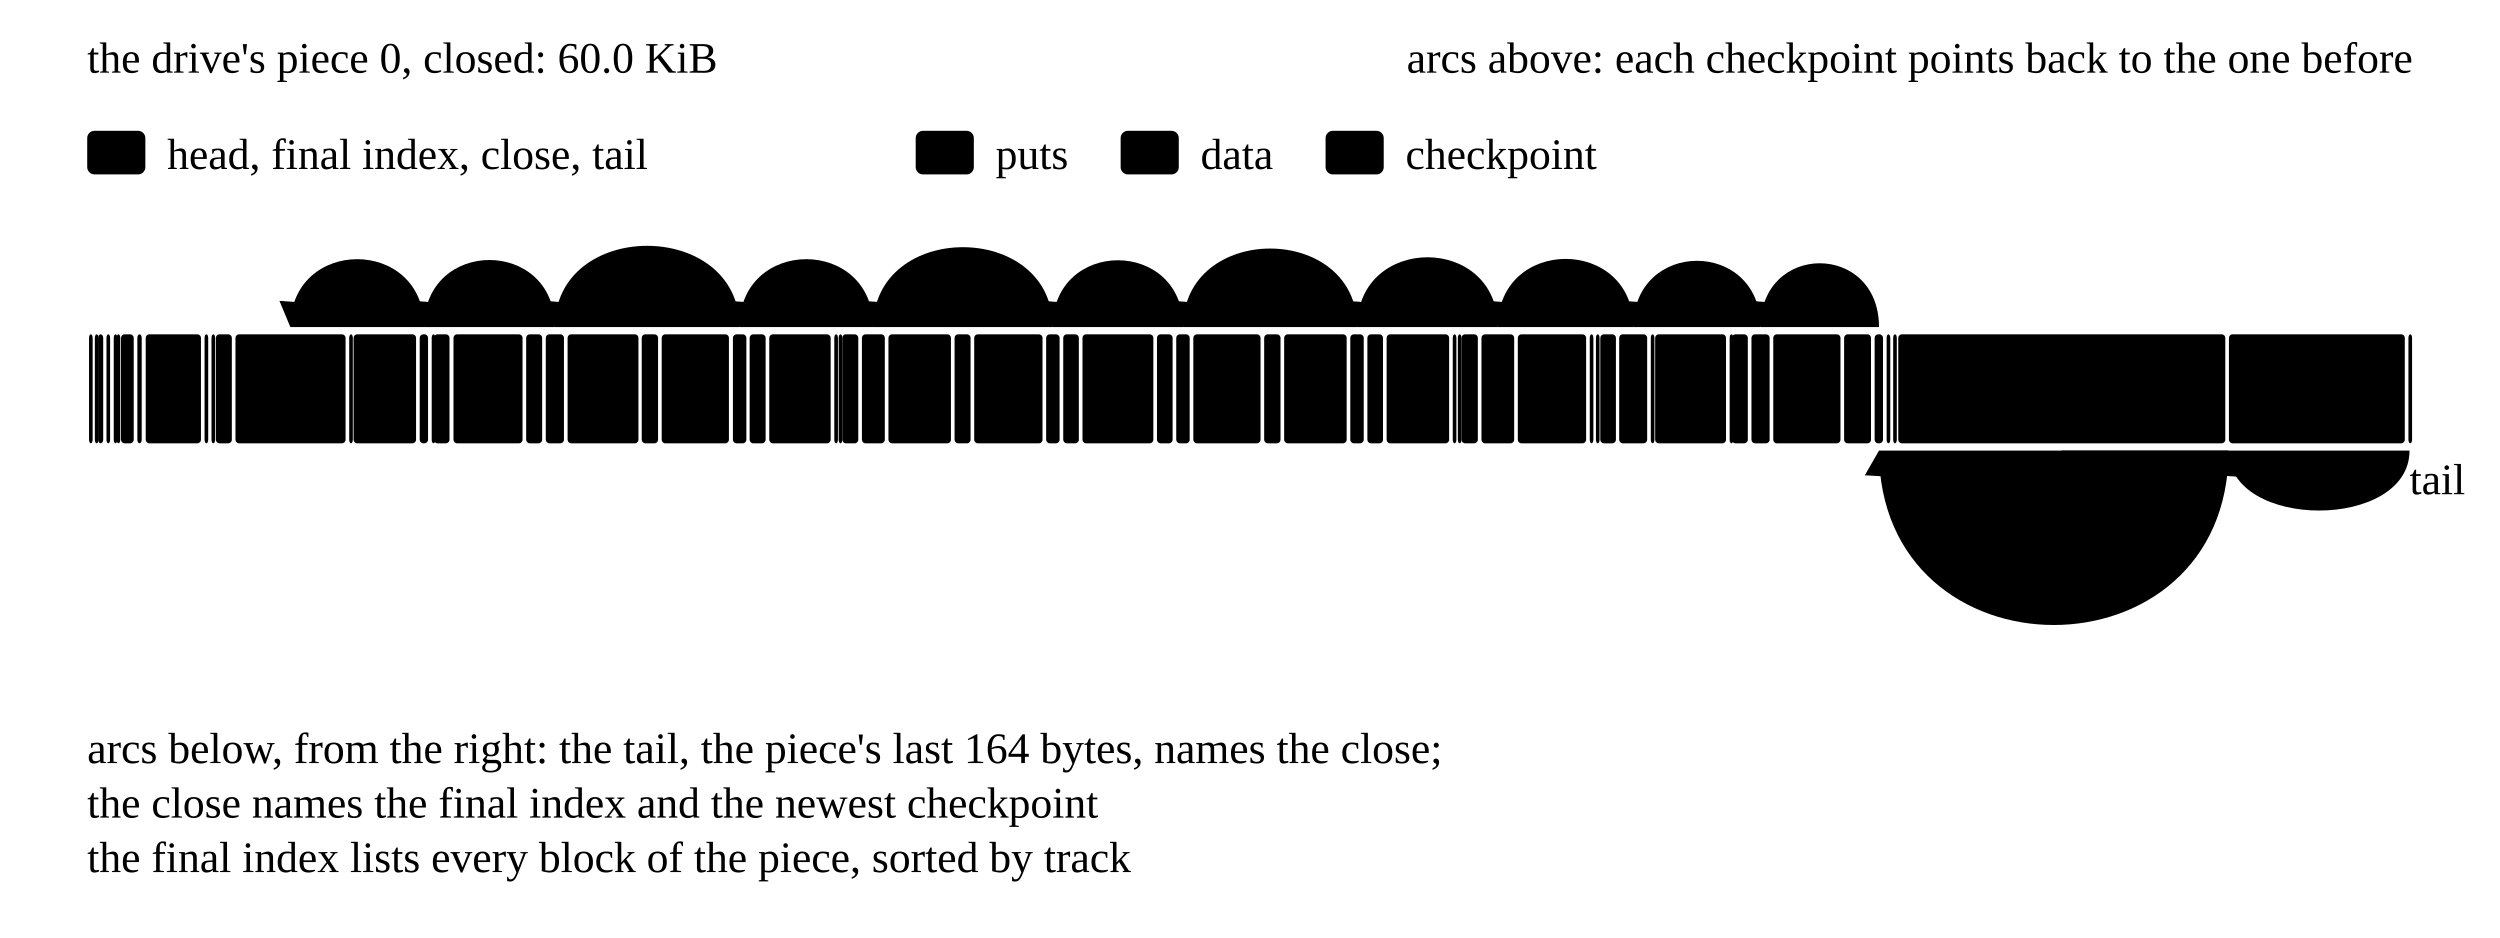
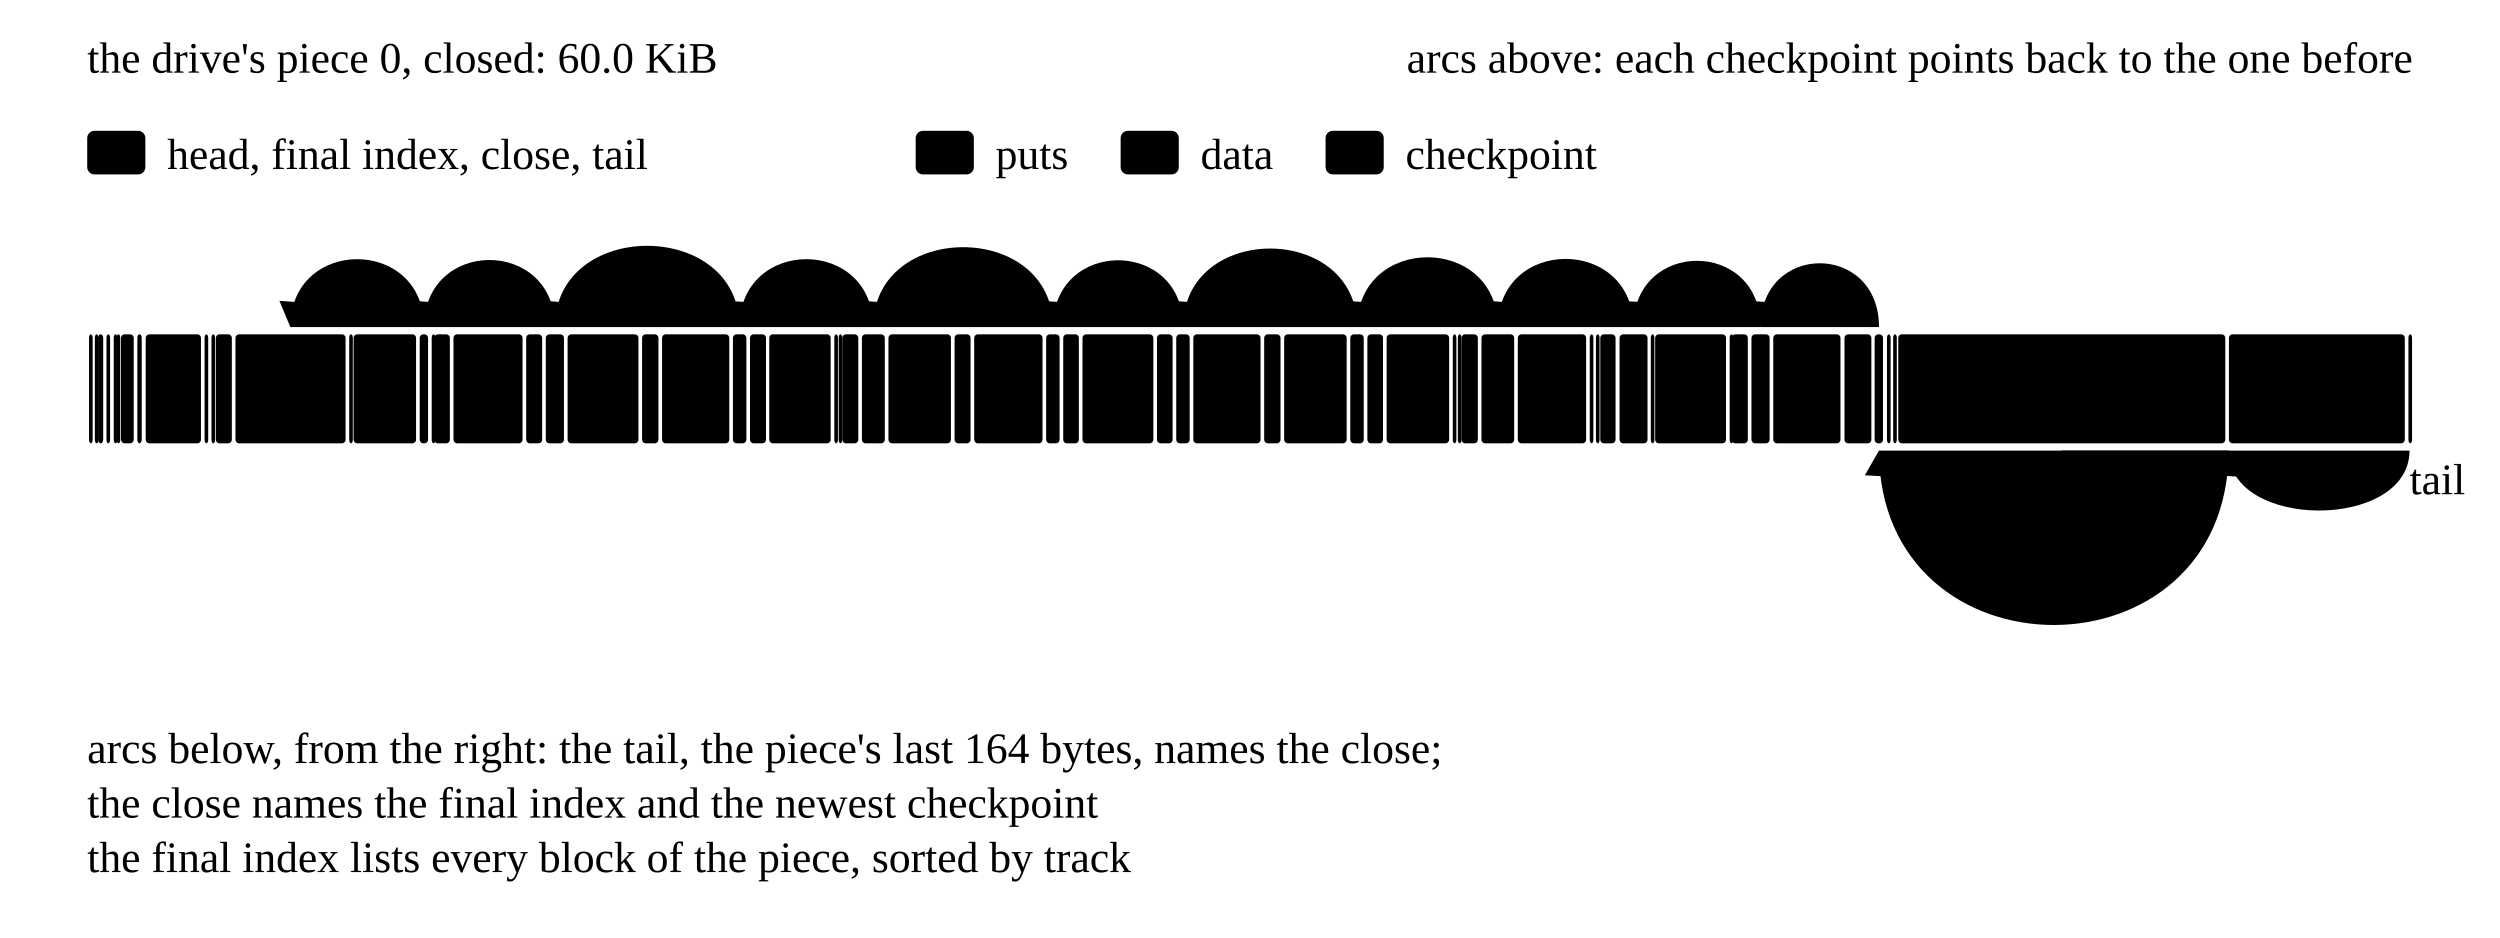
<svg xmlns="http://www.w3.org/2000/svg" class="ww-svg" viewBox="0 0 688 258" width="688" height="258" role="img" aria-label="A closed piece of 60.0 KiB: 12 checkpoints, each pointing back to the one before; a final index after the data; the close naming the final index and the newest checkpoint; the tail naming the close">
  <text x="24.0" y="20.0" text-anchor="start" class="strong">the drive's piece 0, closed: 60.0 KiB</text>
  <text x="664.0" y="20.0" text-anchor="end" class="soft small">arcs above: each checkpoint points back to the one before</text>
  <rect x="24.5" y="92.0" width="1.0" height="30.0" rx="1" class="tint-green" />
  <rect x="26.1" y="92.0" width="1.0" height="30.0" rx="1" class="tint-purple" />
  <rect x="27.0" y="92.0" width="1.4" height="30.0" rx="1" class="tint-purple" />
  <rect x="29.3" y="92.0" width="1.0" height="30.0" rx="1" class="tint-purple" />
  <rect x="31.3" y="92.0" width="1.0" height="30.0" rx="1" class="tint-blue" />
  <rect x="32.1" y="92.0" width="1.0" height="30.0" rx="1" class="tint-purple" />
  <rect x="33.3" y="92.0" width="3.5" height="30.0" rx="1" class="tint-blue" />
  <rect x="37.8" y="92.0" width="1.2" height="30.0" rx="1" class="tint-purple" />
  <rect x="40.1" y="92.0" width="15.2" height="30.0" rx="1" class="tint-blue" />
  <rect x="56.3" y="92.0" width="1.0" height="30.0" rx="1" class="tint-purple" />
  <rect x="58.2" y="92.0" width="1.0" height="30.0" rx="1" class="tint-purple" />
  <rect x="59.4" y="92.0" width="4.4" height="30.0" rx="1" class="tint-blue" />
  <rect x="64.8" y="92.0" width="30.3" height="30.0" rx="1" class="tint-amber" />
  <rect x="96.1" y="92.0" width="1.0" height="30.0" rx="1" class="tint-purple" />
  <rect x="97.3" y="92.0" width="17.2" height="30.0" rx="1" class="tint-blue" />
  <rect x="115.5" y="92.0" width="2.3" height="30.0" rx="1" class="tint-amber" />
  <rect x="118.8" y="92.0" width="1.0" height="30.0" rx="1" class="tint-purple" />
-   <rect x="119.4" y="92.0" width="4.3" height="30.0" rx="1" class="tint-blue" />
+   <rect x="119.5" y="92.0" width="4.3" height="30.0" rx="1" class="tint-blue" />
  <rect x="124.8" y="92.0" width="19.0" height="30.0" rx="1" class="tint-blue" />
  <rect x="144.8" y="92.0" width="4.4" height="30.0" rx="1" class="tint-blue" />
  <rect x="150.2" y="92.0" width="5.0" height="30.0" rx="1" class="tint-amber" />
  <rect x="156.2" y="92.0" width="19.5" height="30.0" rx="1" class="tint-blue" />
-   <rect x="176.6" y="92.0" width="4.5" height="30.0" rx="1" class="tint-blue" />
-   <rect x="182.1" y="92.0" width="18.5" height="30.0" rx="1" class="tint-blue" />
+   <rect x="176.7" y="92.0" width="4.5" height="30.0" rx="1" class="tint-blue" />
+   <rect x="182.2" y="92.0" width="18.5" height="30.0" rx="1" class="tint-blue" />
  <rect x="201.7" y="92.0" width="3.7" height="30.0" rx="1" class="tint-amber" />
-   <rect x="206.3" y="92.0" width="4.4" height="30.0" rx="1" class="tint-blue" />
+   <rect x="206.4" y="92.0" width="4.4" height="30.0" rx="1" class="tint-blue" />
  <rect x="211.7" y="92.0" width="16.9" height="30.0" rx="1" class="tint-blue" />
  <rect x="229.6" y="92.0" width="1.0" height="30.0" rx="1" class="tint-purple" />
  <rect x="230.8" y="92.0" width="1.0" height="30.0" rx="1" class="tint-blue" />
  <rect x="231.8" y="92.0" width="4.4" height="30.0" rx="1" class="tint-blue" />
  <rect x="237.2" y="92.0" width="6.3" height="30.0" rx="1" class="tint-amber" />
  <rect x="244.5" y="92.0" width="17.2" height="30.0" rx="1" class="tint-blue" />
  <rect x="262.7" y="92.0" width="4.4" height="30.0" rx="1" class="tint-blue" />
  <rect x="268.1" y="92.0" width="18.8" height="30.0" rx="1" class="tint-blue" />
  <rect x="287.9" y="92.0" width="3.7" height="30.0" rx="1" class="tint-amber" />
  <rect x="292.6" y="92.0" width="4.3" height="30.0" rx="1" class="tint-blue" />
  <rect x="297.9" y="92.0" width="19.5" height="30.0" rx="1" class="tint-blue" />
  <rect x="318.4" y="92.0" width="4.3" height="30.0" rx="1" class="tint-blue" />
  <rect x="323.7" y="92.0" width="3.7" height="30.0" rx="1" class="tint-amber" />
  <rect x="328.4" y="92.0" width="18.5" height="30.0" rx="1" class="tint-blue" />
  <rect x="347.9" y="92.0" width="4.5" height="30.0" rx="1" class="tint-blue" />
  <rect x="353.4" y="92.0" width="17.2" height="30.0" rx="1" class="tint-blue" />
  <rect x="371.6" y="92.0" width="3.7" height="30.0" rx="1" class="tint-amber" />
  <rect x="376.3" y="92.0" width="4.3" height="30.0" rx="1" class="tint-blue" />
  <rect x="381.6" y="92.0" width="17.2" height="30.0" rx="1" class="tint-blue" />
  <rect x="399.8" y="92.0" width="1.0" height="30.0" rx="1" class="tint-purple" />
  <rect x="401.2" y="92.0" width="1.0" height="30.0" rx="1" class="tint-blue" />
  <rect x="402.2" y="92.0" width="4.5" height="30.0" rx="1" class="tint-blue" />
  <rect x="407.7" y="92.0" width="9.0" height="30.0" rx="1" class="tint-amber" />
  <rect x="417.7" y="92.0" width="18.8" height="30.0" rx="1" class="tint-blue" />
  <rect x="437.5" y="92.0" width="1.0" height="30.0" rx="1" class="tint-purple" />
  <rect x="439.2" y="92.0" width="1.0" height="30.0" rx="1" class="tint-purple" />
-   <rect x="440.4" y="92.0" width="4.3" height="30.0" rx="1" class="tint-blue" />
-   <rect x="445.6" y="92.0" width="7.7" height="30.0" rx="1" class="tint-amber" />
+   <rect x="440.4" y="92.0" width="4.2" height="30.0" rx="1" class="tint-blue" />
+   <rect x="445.7" y="92.0" width="7.7" height="30.0" rx="1" class="tint-amber" />
  <rect x="454.3" y="92.0" width="1.0" height="30.0" rx="1" class="tint-purple" />
  <rect x="455.5" y="92.0" width="19.5" height="30.0" rx="1" class="tint-blue" />
  <rect x="476.0" y="92.0" width="1.0" height="30.0" rx="1" class="tint-purple" />
  <rect x="476.6" y="92.0" width="4.4" height="30.0" rx="1" class="tint-blue" />
  <rect x="482.0" y="92.0" width="5.0" height="30.0" rx="1" class="tint-amber" />
  <rect x="488.0" y="92.0" width="18.5" height="30.0" rx="1" class="tint-blue" />
-   <rect x="507.5" y="92.0" width="7.4" height="30.0" rx="1" class="tint-teal" />
+   <rect x="507.6" y="92.0" width="7.4" height="30.0" rx="1" class="tint-teal" />
  <rect x="515.9" y="92.0" width="2.3" height="30.0" rx="1" class="tint-amber" />
-   <rect x="519.2" y="92.0" width="1.0" height="30.0" rx="1" class="tint-teal" />
+   <rect x="519.3" y="92.0" width="1.0" height="30.0" rx="1" class="tint-teal" />
  <rect x="521.0" y="92.0" width="1.0" height="30.0" rx="1" class="tint-teal" />
  <rect x="522.4" y="92.0" width="90.0" height="30.0" rx="1" class="tint-green" />
  <text x="567.4" y="111.5" text-anchor="middle" class="small">final index</text>
  <rect x="613.4" y="92.0" width="48.4" height="30.0" rx="1" class="tint-green" />
  <text x="637.6" y="111.5" text-anchor="middle" class="small">close</text>
  <rect x="662.8" y="92.0" width="1.0" height="30.0" rx="1" class="tint-green" />
  <path d="M116.7 90.0 C116.7 65.1 79.9 65.1 79.9 90.0" class="thin" />
  <path d="M79.9 90.0 L76.9 82.8 L83.9 83.3 Z" class="thin head" />
  <path d="M152.7 90.0 C152.7 65.4 116.7 65.4 116.7 90.0" class="thin" />
-   <path d="M116.7 90.0 L113.7 82.8 L120.6 83.3 Z" class="thin head" />
+   <path d="M116.7 90.0 L113.7 82.8 L120.7 83.3 Z" class="thin head" />
  <path d="M203.5 90.0 C203.5 60.2 152.7 60.2 152.7 90.0" class="thin" />
-   <path d="M152.7 90.0 L149.7 82.8 L156.6 83.3 Z" class="thin head" />
+   <path d="M152.7 90.0 L149.7 82.8 L156.7 83.3 Z" class="thin head" />
  <path d="M240.3 90.0 C240.3 65.1 203.5 65.1 203.5 90.0" class="thin" />
  <path d="M203.5 90.0 L200.5 82.8 L207.5 83.3 Z" class="thin head" />
-   <path d="M289.7 90.0 C289.7 60.7 240.3 60.7 240.3 90.0" class="thin" />
-   <path d="M240.3 90.0 L237.3 82.8 L244.3 83.3 Z" class="thin head" />
-   <path d="M325.6 90.0 C325.6 65.5 289.7 65.5 289.7 90.0" class="thin" />
-   <path d="M289.7 90.0 L286.7 82.8 L293.7 83.3 Z" class="thin head" />
+   <path d="M289.8 90.0 C289.8 60.7 240.3 60.7 240.3 90.0" class="thin" />
+   <path d="M240.3 90.0 L237.4 82.8 L244.3 83.3 Z" class="thin head" />
+   <path d="M325.6 90.0 C325.6 65.5 289.8 65.5 289.8 90.0" class="thin" />
+   <path d="M289.8 90.0 L286.8 82.8 L293.8 83.3 Z" class="thin head" />
  <path d="M373.5 90.0 C373.5 61.2 325.6 61.2 325.6 90.0" class="thin" />
-   <path d="M325.6 90.0 L322.6 82.8 L329.5 83.3 Z" class="thin head" />
+   <path d="M325.6 90.0 L322.6 82.8 L329.6 83.3 Z" class="thin head" />
  <path d="M412.2 90.0 C412.2 64.4 373.5 64.4 373.5 90.0" class="thin" />
-   <path d="M373.5 90.0 L370.5 82.8 L377.4 83.3 Z" class="thin head" />
+   <path d="M373.5 90.0 L370.5 82.8 L377.5 83.3 Z" class="thin head" />
  <path d="M449.5 90.0 C449.5 65.0 412.2 65.0 412.2 90.0" class="thin" />
  <path d="M412.2 90.0 L409.2 82.8 L416.2 83.3 Z" class="thin head" />
  <path d="M484.5 90.0 C484.5 65.7 449.5 65.7 449.5 90.0" class="thin" />
  <path d="M449.5 90.0 L446.5 82.8 L453.5 83.3 Z" class="thin head" />
  <path d="M517.1 90.0 C517.1 66.6 484.5 66.6 484.5 90.0" class="thin" />
  <path d="M484.5 90.0 L481.5 82.8 L488.5 83.3 Z" class="thin head" />
  <path d="M663.1 124.0 C663.1 146.0 613.3 146.0 613.3 124.0" class="accent-line" />
-   <path d="M613.3 124.0 L616.3 131.2 L609.4 130.8 Z" class="accent-line head" />
+   <path d="M613.3 124.0 L616.4 131.2 L609.4 130.8 Z" class="accent-line head" />
  <path d="M613.3 124.0 C613.3 164.0 567.4 164.0 567.4 124.0" class="accent-line" />
-   <path d="M567.4 124.0 L570.4 131.2 L563.4 130.8 Z" class="accent-line head" />
+   <path d="M567.4 124.0 L570.5 131.2 L563.5 130.8 Z" class="accent-line head" />
  <path d="M613.3 124.0 C613.3 188.0 517.1 188.0 517.1 124.0" class="accent-line" />
-   <path d="M517.1 124.0 L520.1 131.2 L513.2 130.8 Z" class="accent-line head" />
+   <path d="M517.1 124.0 L520.2 131.2 L513.2 130.8 Z" class="accent-line head" />
  <text x="663.1" y="136.0" text-anchor="start" class="small">tail</text>
  <text x="24.0" y="210.0" text-anchor="start" class="accent small">arcs below, from the right: the tail, the piece's last 164 bytes, names the close;</text>
  <text x="24.0" y="225.0" text-anchor="start" class="accent small">the close names the final index and the newest checkpoint</text>
  <text x="24.0" y="240.0" text-anchor="start" class="soft small">the final index lists every block of the piece, sorted by track</text>
  <rect x="24.0" y="36.0" width="16.0" height="12.0" rx="2" class="tint-green" />
  <text x="46.0" y="46.5" text-anchor="start" class="small">head, final index, close, tail</text>
  <rect x="252.0" y="36.0" width="16.0" height="12.0" rx="2" class="tint-purple" />
  <text x="274.0" y="46.5" text-anchor="start" class="small">puts</text>
  <rect x="308.4" y="36.0" width="16.0" height="12.0" rx="2" class="tint-blue" />
  <text x="330.4" y="46.5" text-anchor="start" class="small">data</text>
  <rect x="364.8" y="36.0" width="16.0" height="12.0" rx="2" class="tint-amber" />
  <text x="386.8" y="46.5" text-anchor="start" class="small">checkpoint</text>
</svg>
